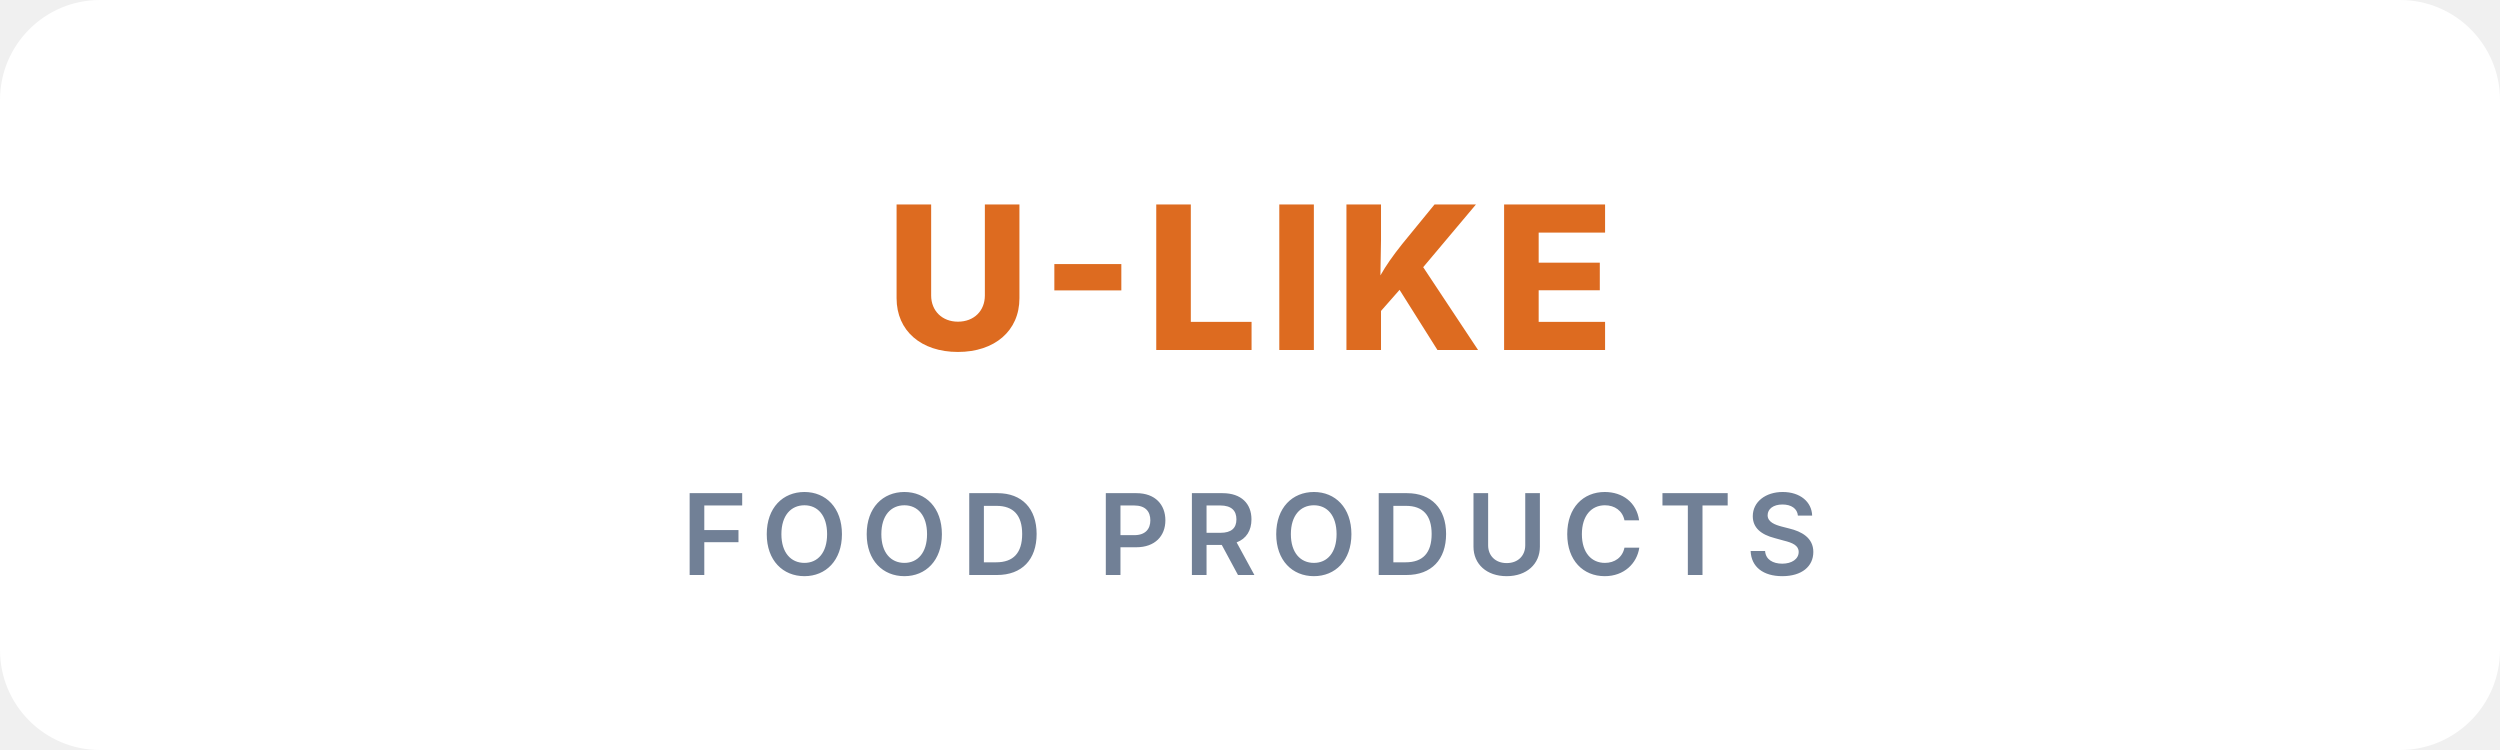
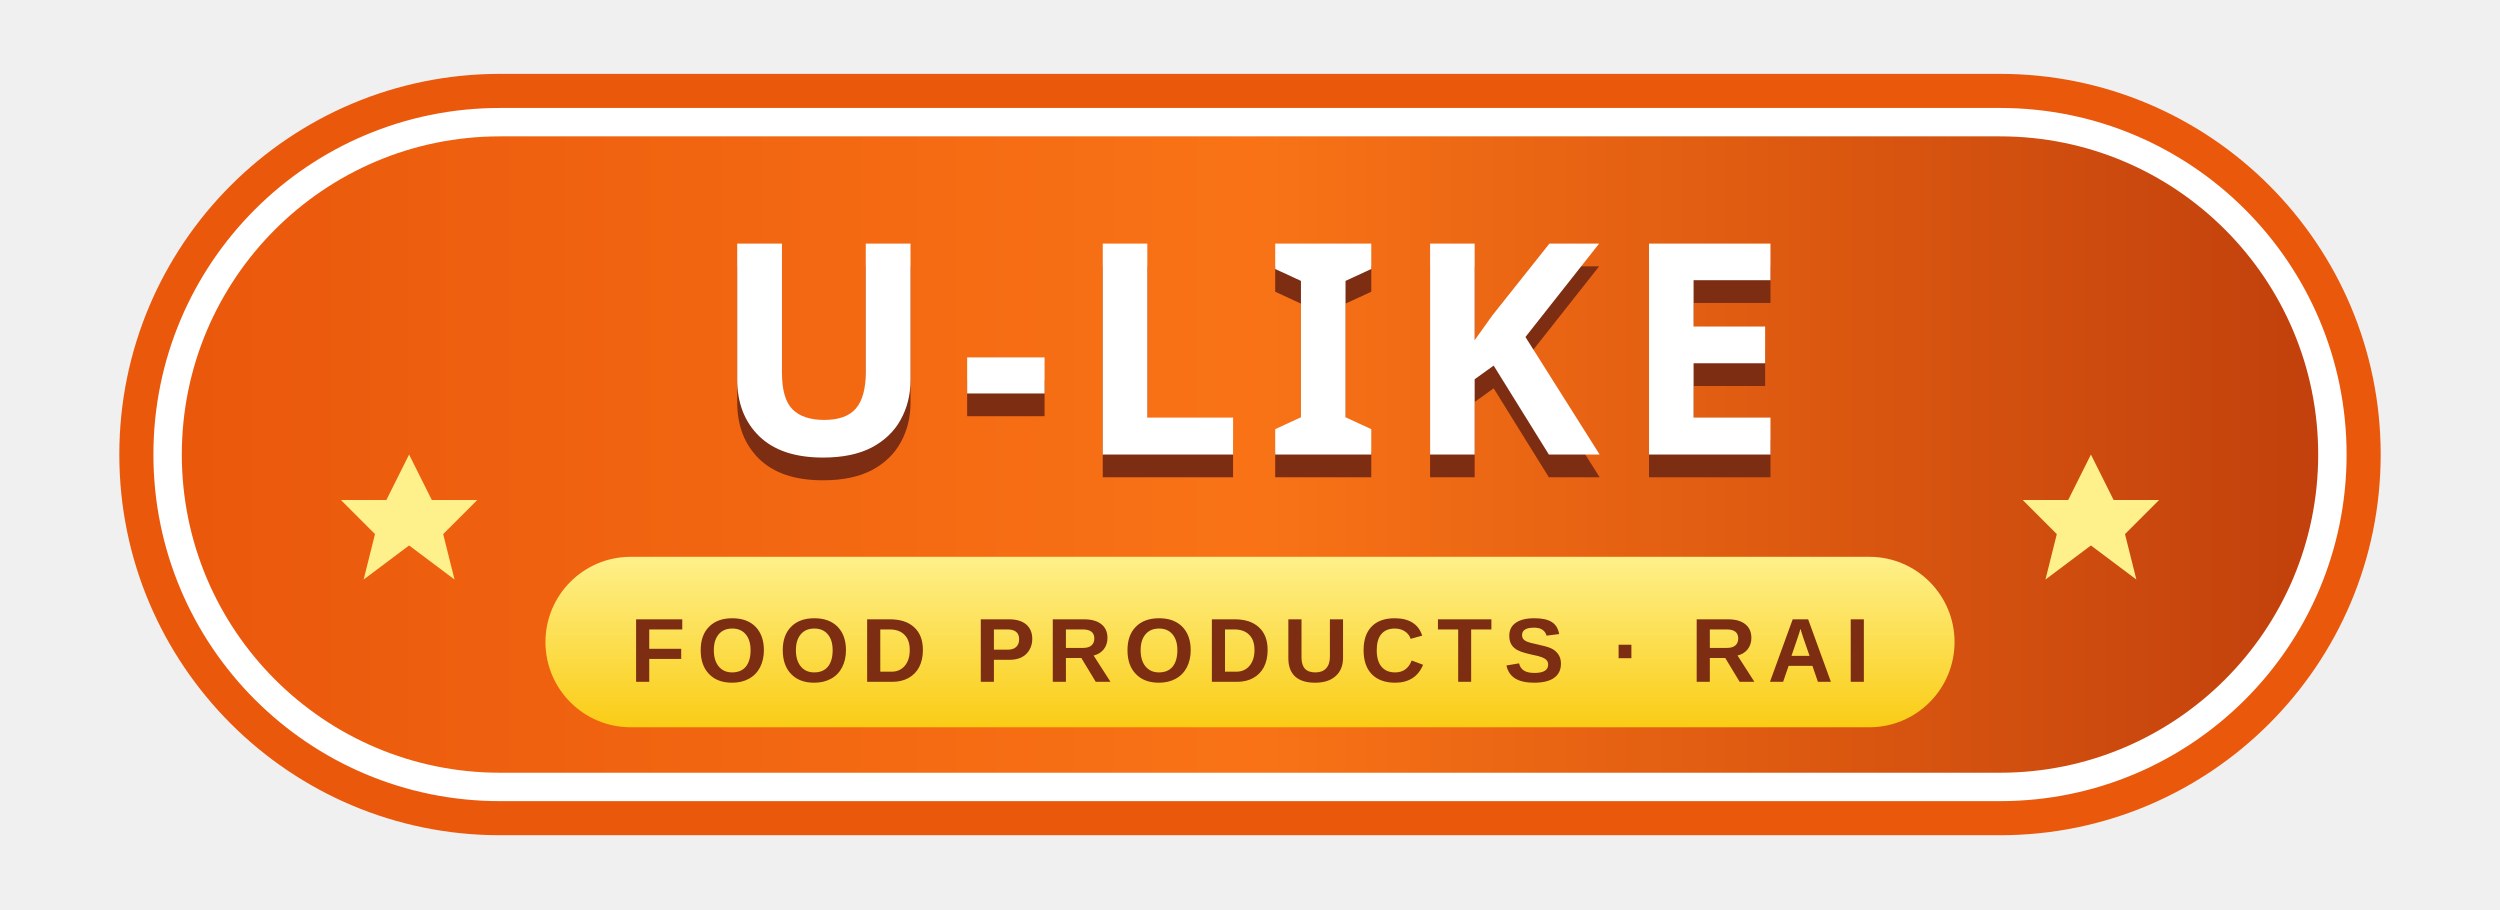
- <svg xmlns="http://www.w3.org/2000/svg" viewBox="0 0 200 60" width="200" height="60">
-   <rect width="200" height="60" rx="8" fill="#ffffff" />
-   <text x="100" y="28" font-family="system-ui, -apple-system, sans-serif" font-size="16" font-weight="800" fill="#DD6B20" text-anchor="middle" letter-spacing="0.05em">U-LIKE</text>
-   <text x="100" y="46" font-family="system-ui, -apple-system, sans-serif" font-size="9" font-weight="600" fill="#718096" text-anchor="middle" letter-spacing="0.12em">FOOD PRODUCTS</text>
+ <svg xmlns="http://www.w3.org/2000/svg" viewBox="0 0 220 80" width="220" height="80">
+   <defs>
+     <linearGradient id="ul-grad" x1="0%" y1="0%" x2="100%" y2="0%">
+       <stop offset="0%" stop-color="#EA580C" />
+       <stop offset="50%" stop-color="#F97316" />
+       <stop offset="100%" stop-color="#C2410C" />
+     </linearGradient>
+     <linearGradient id="ul-gold" x1="0%" y1="0%" x2="0%" y2="100%">
+       <stop offset="0%" stop-color="#FEF08A" />
+       <stop offset="100%" stop-color="#FACC15" />
+     </linearGradient>
+   </defs>
+   <rect x="12" y="8" width="196" height="64" rx="32" fill="#FFFFFF" stroke="#EA580C" stroke-width="3" />
+   <rect x="16" y="12" width="188" height="56" rx="28" fill="url(#ul-grad)" />
+   <polygon points="36,40 38,44 42,44 39,47 40,51 36,48 32,51 33,47 30,44 34,44" fill="#FEF08A" />
+   <polygon points="184,40 186,44 190,44 187,47 188,51 184,48 180,51 181,47 178,44 182,44" fill="#FEF08A" />
+   <text x="110" y="42" font-family="Arial Black, Impact, sans-serif" font-size="26" font-weight="900" fill="#7C2D12" text-anchor="middle" letter-spacing="2">U-LIKE</text>
+   <text x="110" y="40" font-family="Arial Black, Impact, sans-serif" font-size="26" font-weight="900" fill="#FFFFFF" text-anchor="middle" letter-spacing="2">U-LIKE</text>
+   <rect x="48" y="49" width="124" height="15" rx="7.5" fill="url(#ul-gold)" />
+   <text x="110" y="60" font-family="Arial, sans-serif" font-size="8" font-weight="900" fill="#7C2D12" text-anchor="middle" letter-spacing="1">FOOD PRODUCTS · RAI</text>
</svg>
